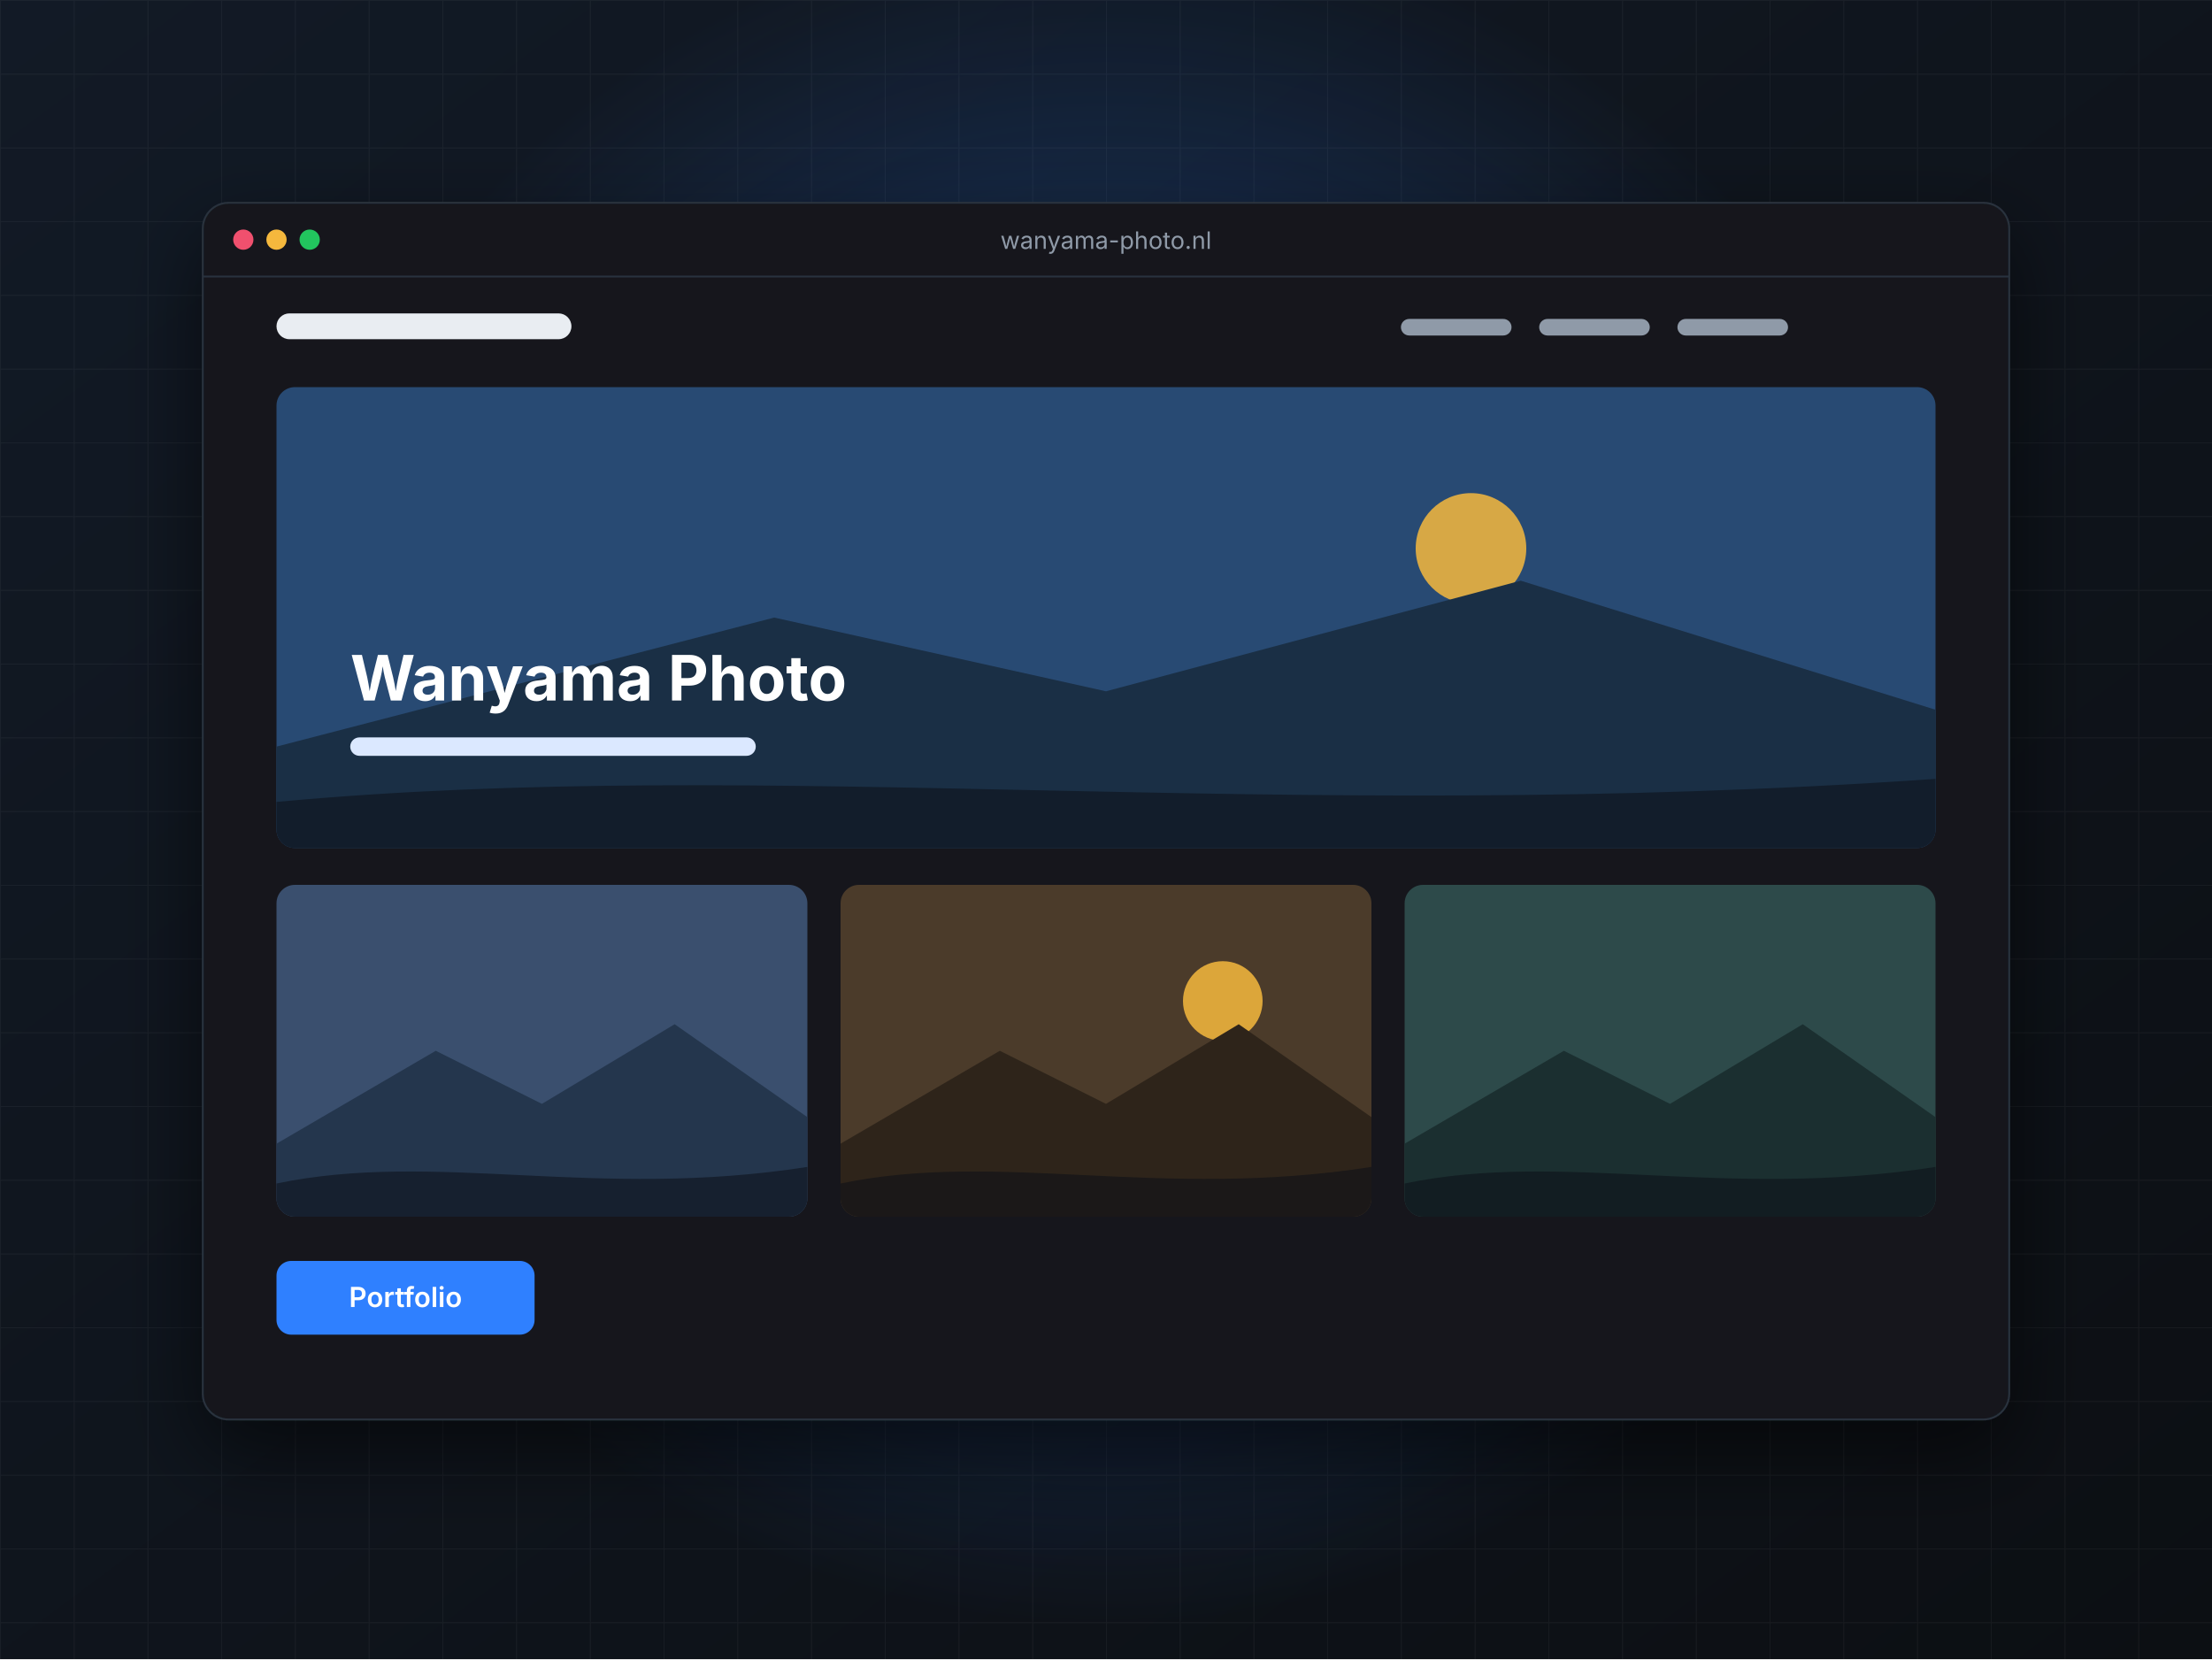
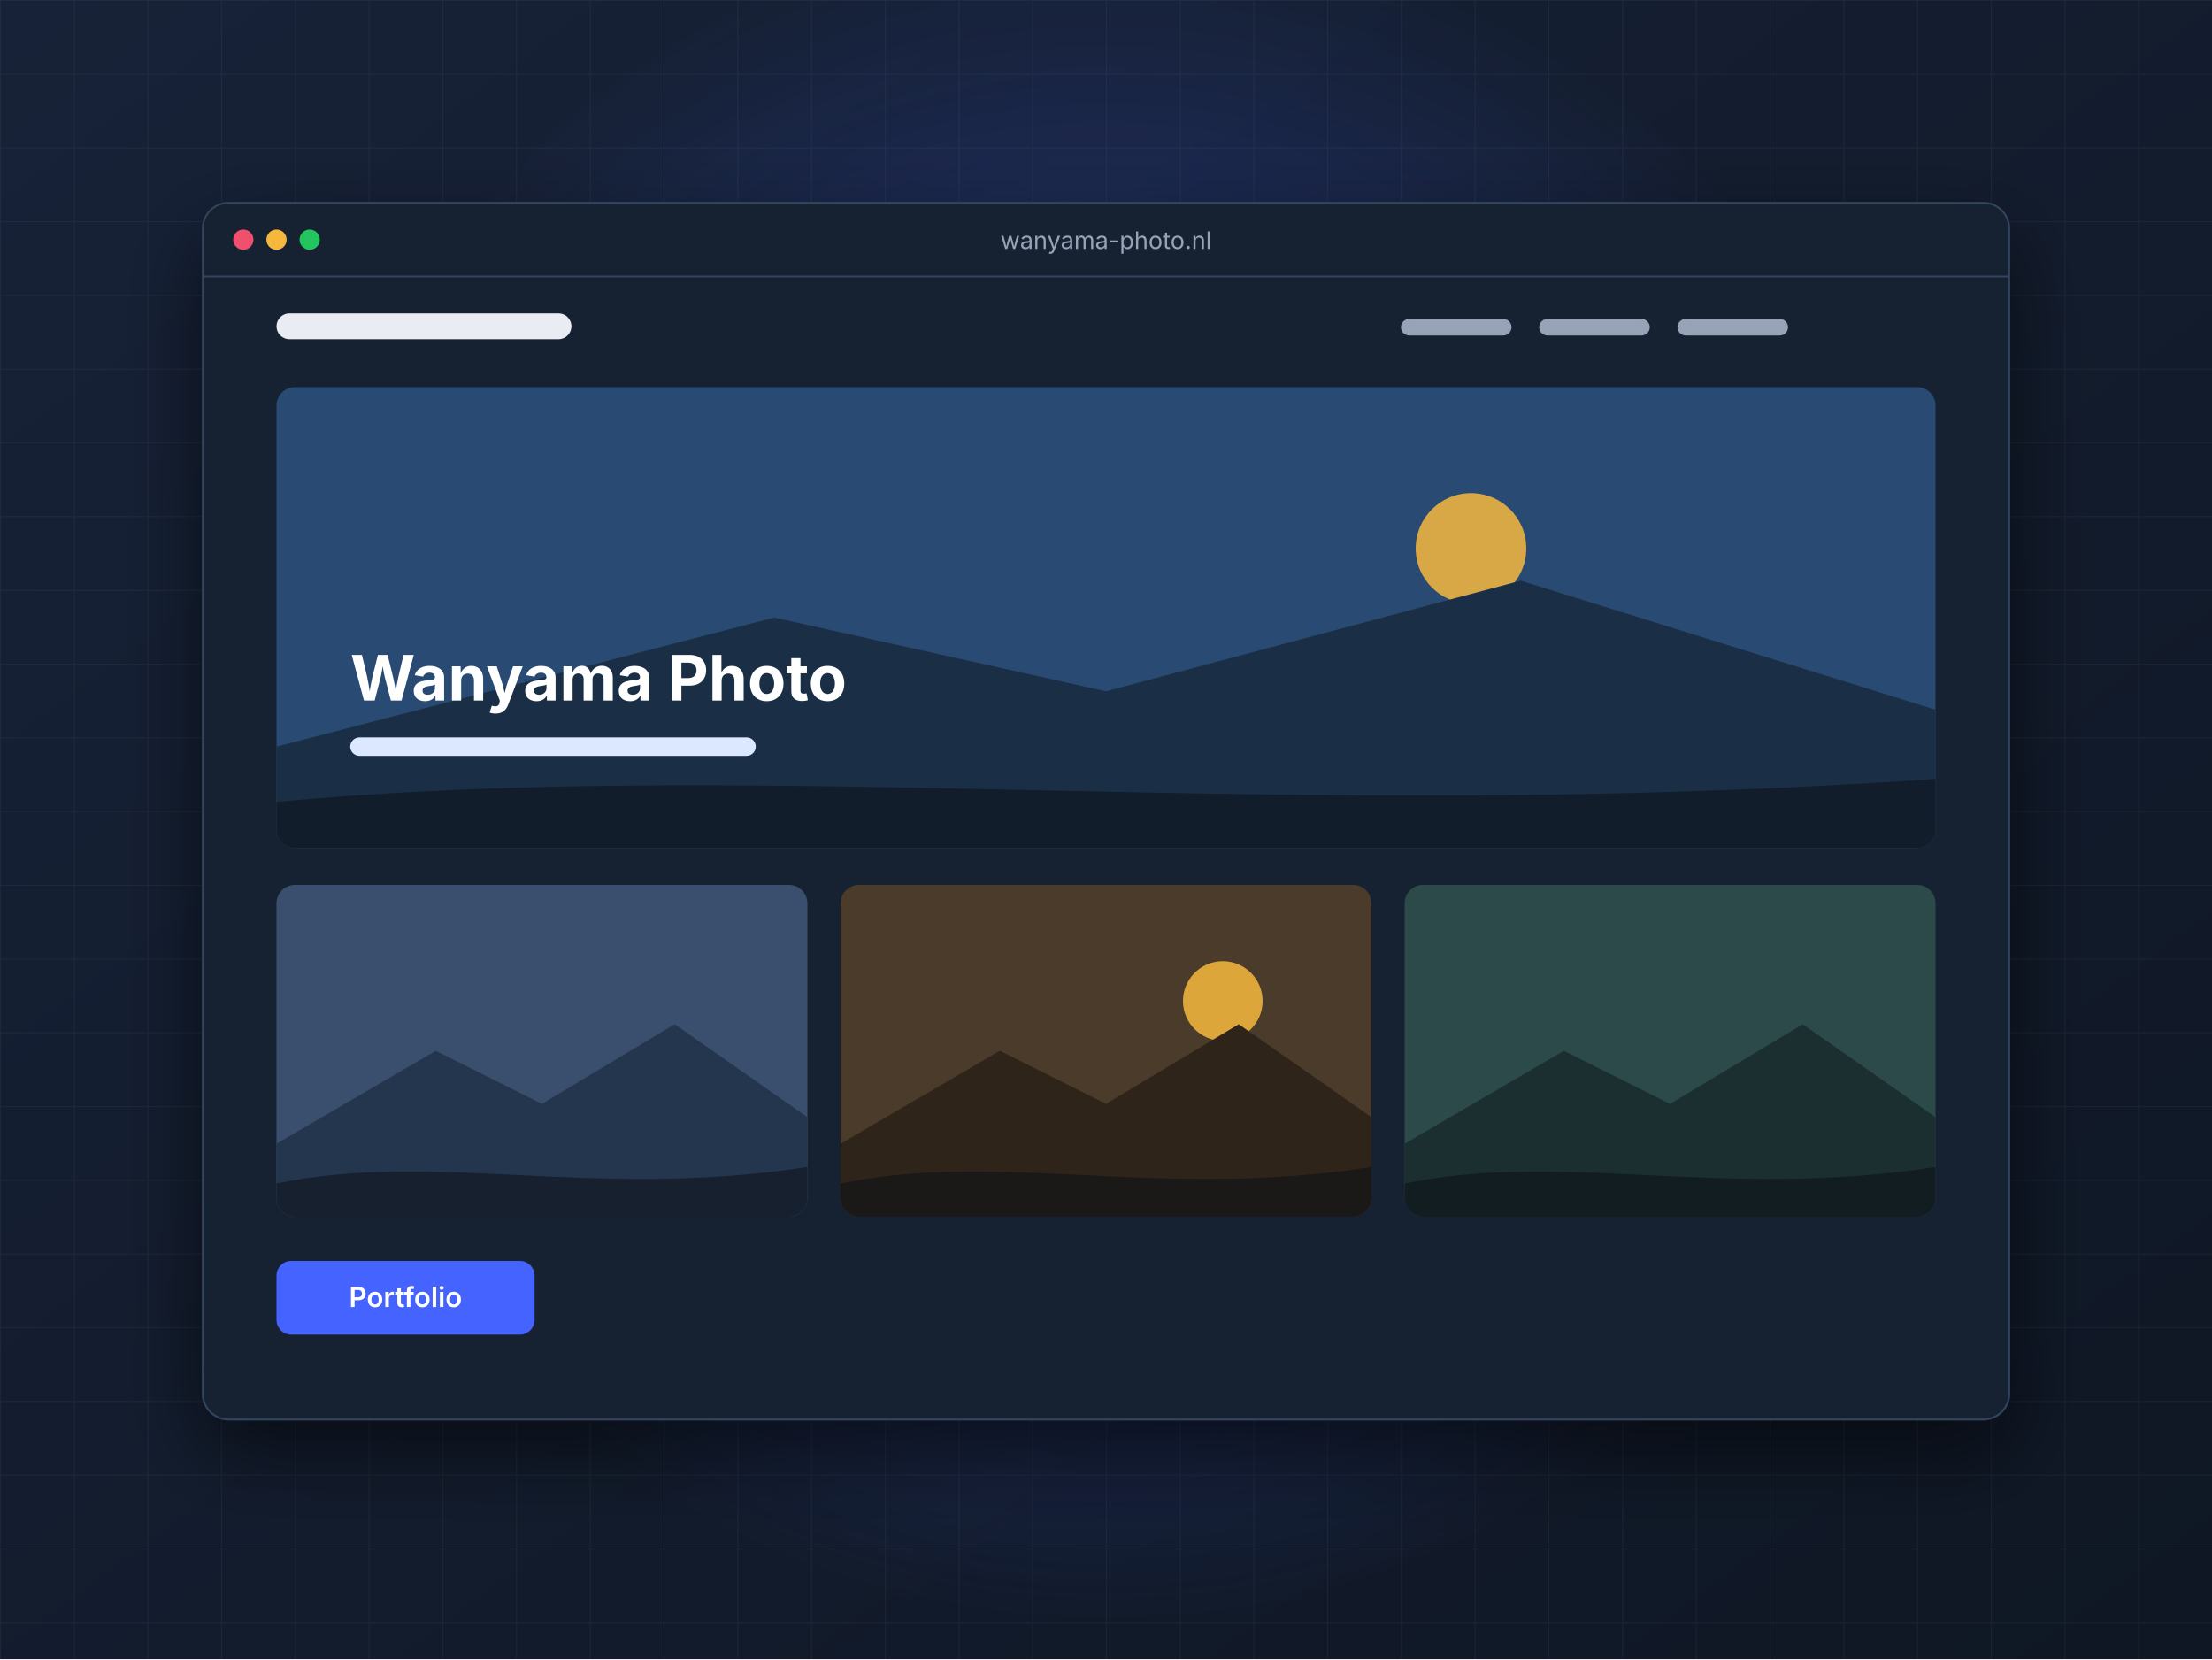
<svg xmlns="http://www.w3.org/2000/svg" width="1200" height="900" viewBox="0 0 1200 900">
  <defs>
    <radialGradient id="glow" cx="50%" cy="50%" r="50%">
-       <stop offset="0" stop-color="#2f80ff" stop-opacity=".45" />
-       <stop offset="1" stop-color="#2f80ff" stop-opacity="0" />
+       <stop offset="0" stop-color="#4563ff" stop-opacity=".45" />
+       <stop offset="1" stop-color="#4563ff" stop-opacity="0" />
    </radialGradient>
    <linearGradient id="bgfade" x1="0" y1="0" x2="1" y2="1">
-       <stop offset="0" stop-color="#121a26" />
-       <stop offset="1" stop-color="#0c0f13" />
+       <stop offset="0" stop-color="#172238" />
+       <stop offset="1" stop-color="#0f1724" />
    </linearGradient>
    <linearGradient id="acc" x1="0" y1="0" x2="1" y2="1">
-       <stop offset="0" stop-color="#5296ff" />
-       <stop offset="1" stop-color="#1f5fcc" />
+       <stop offset="0" stop-color="#8197ff" />
+       <stop offset="1" stop-color="#3049d8" />
    </linearGradient>
    <pattern id="grid" width="40" height="40" patternUnits="userSpaceOnUse">
      <path d="M40 0H0V40" fill="none" stroke="#ffffff" stroke-opacity=".045" />
    </pattern>
    <filter id="shadow" x="-20%" y="-20%" width="140%" height="140%">
      <feDropShadow dx="0" dy="18" stdDeviation="22" flood-color="#000" flood-opacity=".55" />
    </filter>
  </defs>
  <rect width="1200" height="900" fill="url(#bgfade)" />
  <rect width="1200" height="900" fill="url(#grid)" />
  <circle cx="600" cy="420" r="460" fill="url(#glow)" />
  <g filter="url(#shadow)">
-     <rect x="110" y="110" width="980" height="660" rx="14" fill="#14191f" stroke="#29323e" />
+     <rect x="110" y="110" width="980" height="660" rx="14" fill="#182233" stroke="#33445c" />
  </g>
-   <path d="M110 150H1090" stroke="#29323e" />
+   <path d="M110 150H1090" stroke="#33445c" />
  <circle cx="132" cy="130" r="5.5" fill="#f0506e" />
  <circle cx="150" cy="130" r="5.5" fill="#f5b83d" />
  <circle cx="168" cy="130" r="5.5" fill="#22c55e" />
-   <text x="600.0" y="135" text-anchor="middle" font-family="Inter, Segoe UI, Arial, sans-serif" font-size="13" fill="#8f9aa8">wanyama-photo.nl</text>
-   <rect x="150" y="170" width="160" height="14" rx="7.0" fill="#e9edf2" />
-   <rect x="760" y="173" width="60" height="9" rx="4.5" fill="#8f9aa8" />
-   <rect x="835" y="173" width="60" height="9" rx="4.5" fill="#8f9aa8" />
-   <rect x="910" y="173" width="60" height="9" rx="4.5" fill="#8f9aa8" />
+   <text x="600.0" y="135" text-anchor="middle" font-family="Inter, Segoe UI, Arial, sans-serif" font-size="13" fill="#97a3b6">wanyama-photo.nl</text>
+   <rect x="150" y="170" width="160" height="14" rx="7.0" fill="#e9edf3" />
+   <rect x="760" y="173" width="60" height="9" rx="4.5" fill="#97a3b6" />
+   <rect x="835" y="173" width="60" height="9" rx="4.5" fill="#97a3b6" />
+   <rect x="910" y="173" width="60" height="9" rx="4.5" fill="#97a3b6" />
  <clipPath id="c150210">
    <rect x="150" y="210" width="900" height="250" rx="10" />
  </clipPath>
  <g clip-path="url(#c150210)">
    <rect x="150" y="210" width="900" height="250" fill="#284a73" />
    <circle cx="798.0" cy="297.5" r="30.0" fill="#f5b83d" fill-opacity=".85" />
    <path d="M150 405.0L420.0 335.0L600.0 375.0L825.0 315.0L1050 385.0V460H150Z" fill="#1a2f45" />
    <path d="M150 435.0C420.0 410.0 690.0 447.5 1050 422.5V460H150Z" fill="#0b1016" fill-opacity=".55" />
  </g>
  <text x="190" y="380" font-family="Inter, Segoe UI, Arial, sans-serif" font-size="34" font-weight="700" fill="#ffffff">Wanyama Photo</text>
  <rect x="190" y="400" width="220" height="10" rx="5.0" fill="#dbe8ff" />
  <clipPath id="c150480">
    <rect x="150" y="480" width="288" height="180" rx="10" />
  </clipPath>
  <g clip-path="url(#c150480)">
    <rect x="150" y="480" width="288" height="180" fill="#3a4f6e" />
    <path d="M150 620.4L236.4 570.0L294.0 598.8L366.0 555.6L438 606.0V660H150Z" fill="#24364d" />
    <path d="M150 642.0C236.4 624.0 322.8 651.0 438 633.0V660H150Z" fill="#0b1016" fill-opacity=".55" />
  </g>
  <clipPath id="c456480">
    <rect x="456" y="480" width="288" height="180" rx="10" />
  </clipPath>
  <g clip-path="url(#c456480)">
    <rect x="456" y="480" width="288" height="180" fill="#4b3b2a" />
    <circle cx="663.36" cy="543.0" r="21.6" fill="#f5b83d" fill-opacity=".85" />
    <path d="M456 620.4L542.4 570.0L600.0 598.8L672.0 555.6L744 606.0V660H456Z" fill="#2e241a" />
    <path d="M456 642.0C542.4 624.0 628.8 651.0 744 633.0V660H456Z" fill="#0b1016" fill-opacity=".55" />
  </g>
  <clipPath id="c762480">
    <rect x="762" y="480" width="288" height="180" rx="10" />
  </clipPath>
  <g clip-path="url(#c762480)">
    <rect x="762" y="480" width="288" height="180" fill="#2d4a4a" />
    <path d="M762 620.4L848.4 570.0L906.0 598.8L978.0 555.6L1050 606.0V660H762Z" fill="#1b2f30" />
    <path d="M762 642.0C848.4 624.0 934.8 651.0 1050 633.0V660H762Z" fill="#0b1016" fill-opacity=".55" />
  </g>
-   <rect x="150" y="684" width="140" height="40" rx="8" fill="#2f80ff" />
+   <rect x="150" y="684" width="140" height="40" rx="8" fill="#4563ff" />
  <text x="220" y="709" text-anchor="middle" font-family="Inter, Segoe UI, Arial, sans-serif" font-size="15" font-weight="600" fill="#fff">Portfolio</text>
</svg>
